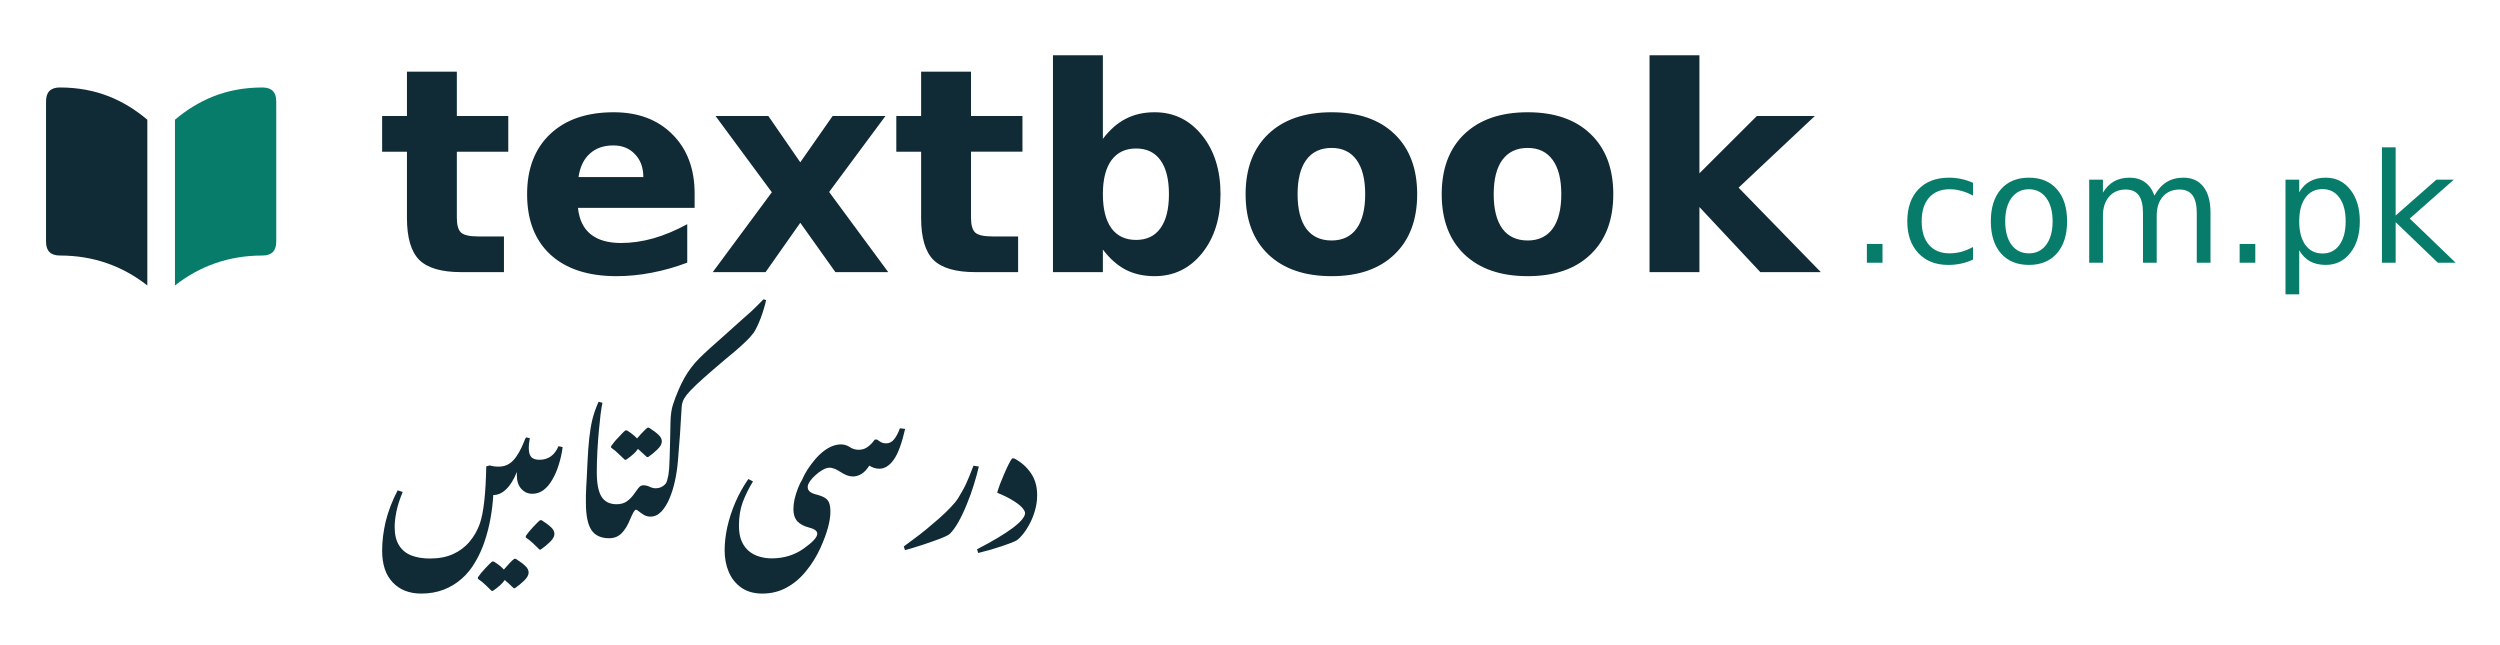
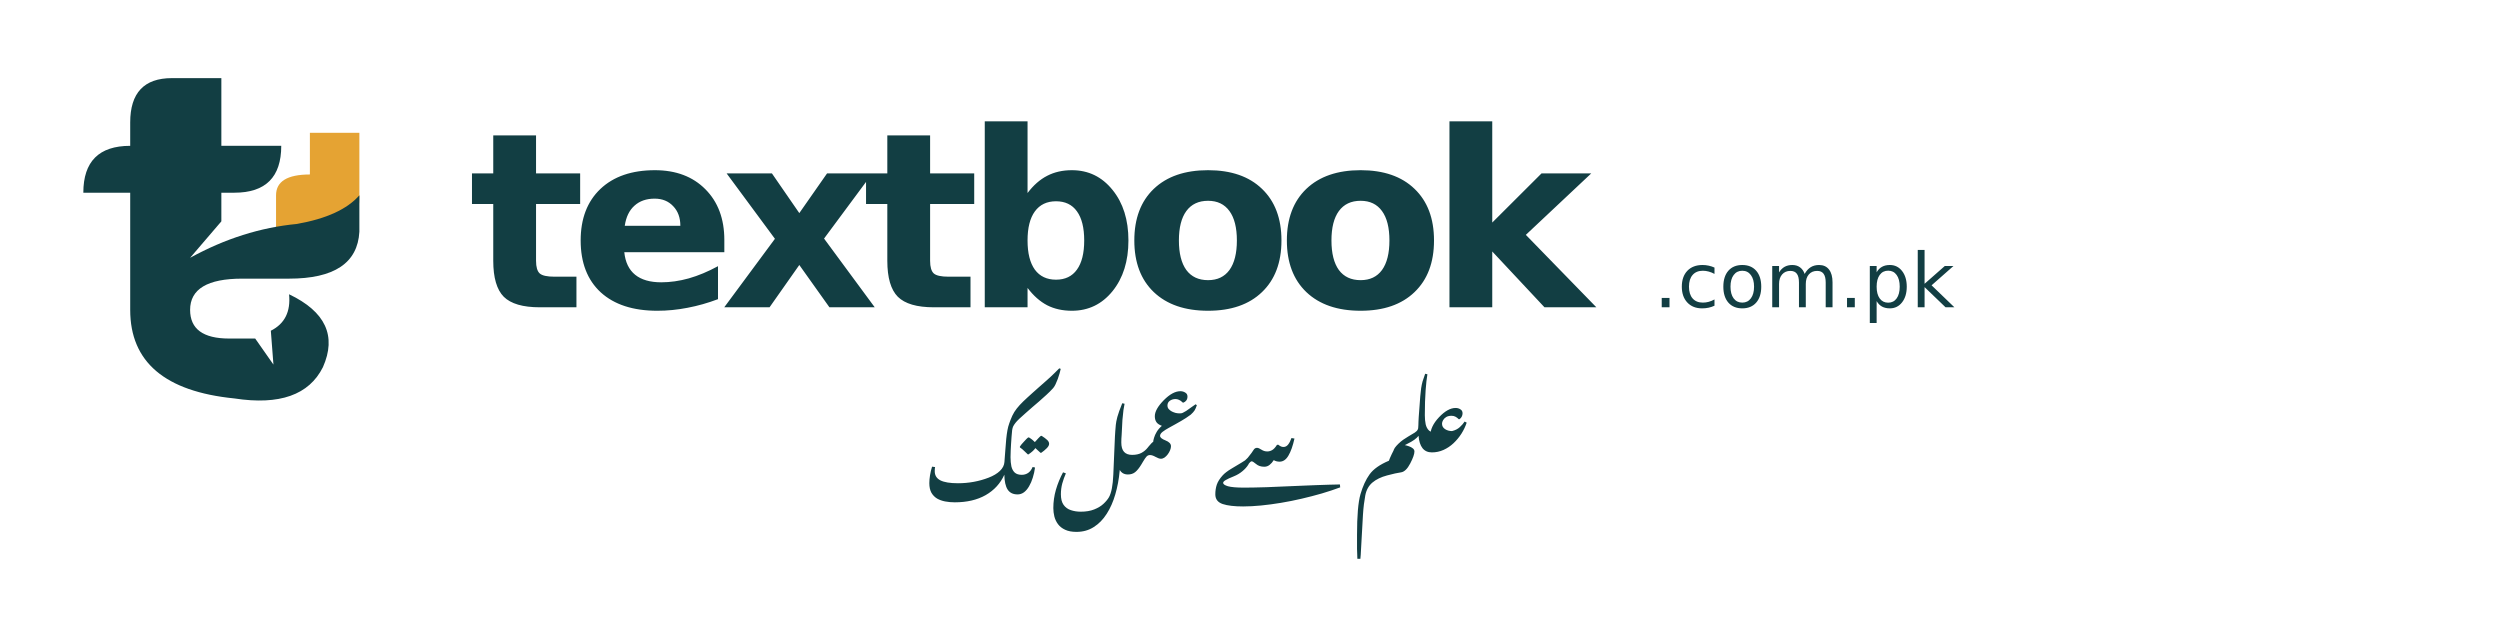
- <svg xmlns="http://www.w3.org/2000/svg" width="543" height="140" viewBox="0 0 543 140" role="img" aria-label="textbook.com.pk - درسی کتابیں">
-   <g transform="translate(3 9) scale(1)">
-     <path fill="#102B35" d="M7 13Q7 10 10 10C18 10 24 12.8 29 17V53C23.5 48.7 17.2 46.5 10 46.5Q7 46.5 7 43.5Z" />
-     <path fill="#087C6B" d="M35 17C40 12.8 46 10 54 10Q57 10 57 13V43.5Q57 46.5 54 46.5C46.8 46.5 40.5 48.7 35 53Z" />
+ <svg xmlns="http://www.w3.org/2000/svg" role="img" width="960" height="240" viewBox="0 0 960 240">
+   <g transform="translate(28 25)">
+     <path fill="#E5A333" d="M91 26 H110 V51 Q110 65 91 69 L78 71 V50 Q78 42 91 42Z" />
+     <path fill="#123E43" d="M38 5 H57 V31 H80 Q80 49 62 49 H57 V60 L45 74 Q65 63 86 61 Q103 58 110 50 V64 Q109 82 83 82 H65 Q45 82 45 94 Q45 105 60 105 H70 L77 115 L76 102 Q84 98 83 88 Q104 98 96 116 Q88 132 62 128 Q22 124 22 94 V49 H4 Q4 31 22 31 V22 Q22 5 38 5Z" />
  </g>
-   <g fill="#102B35" transform="translate(83 12) scale(1) translate(-20.8174 -42.8945)">
-     <path d="m 37.044,46.467 v 9.627 h 11.171 v 7.75 H 37.044 v 14.38 q 0,2.361 0.938,3.209 Q 38.921,82.25 41.706,82.25 h 5.57 V 90 h -9.294 q -6.418,0 -9.112,-2.664 -2.664,-2.694 -2.664,-9.112 V 63.844 h -5.389 v -7.75 h 5.389 V 46.467 Z M 88.69,72.956 v 3.088 H 63.352 q 0.394,3.814 2.755,5.722 2.361,1.907 6.6,1.907 3.421,0 6.993,-0.999 3.603,-1.029 7.387,-3.088 v 8.355 q -3.845,1.453 -7.689,2.18 -3.845,0.757 -7.689,0.757 -9.203,0 -14.319,-4.662 -5.086,-4.692 -5.086,-13.139 0,-8.295 4.995,-13.048 5.025,-4.753 13.805,-4.753 7.992,0 12.775,4.813 4.813,4.813 4.813,12.866 z M 77.55,69.354 q 0,-3.088 -1.816,-4.965 -1.786,-1.907 -4.692,-1.907 -3.148,0 -5.116,1.786 -1.968,1.756 -2.452,5.086 z M 105.462,72.653 93.231,56.094 h 11.474 l 6.933,10.051 7.023,-10.051 h 11.474 L 117.904,72.593 130.74,90 H 119.267 L 111.638,79.283 104.1,90 H 92.626 Z m 43.261,-26.187 v 9.627 h 11.171 v 7.75 h -11.171 v 14.38 q 0,2.361 0.938,3.209 0.938,0.817 3.724,0.817 h 5.57 V 90 h -9.294 q -6.418,0 -9.112,-2.664 -2.664,-2.694 -2.664,-9.112 V 63.844 h -5.389 v -7.75 h 5.389 v -9.627 z m 35.844,36.54 q 3.481,0 5.298,-2.543 1.847,-2.543 1.847,-7.387 0,-4.844 -1.847,-7.387 -1.816,-2.543 -5.298,-2.543 -3.481,0 -5.358,2.573 -1.847,2.543 -1.847,7.356 0,4.813 1.847,7.387 1.877,2.543 5.358,2.543 z m -7.205,-21.948 q 2.24,-2.967 4.965,-4.359 2.725,-1.423 6.267,-1.423 6.267,0 10.293,4.995 4.026,4.965 4.026,12.806 0,7.841 -4.026,12.836 -4.026,4.965 -10.293,4.965 -3.542,0 -6.267,-1.393 -2.725,-1.423 -4.965,-4.39 V 90 H 166.523 V 42.895 h 10.838 z m 49.679,1.968 q -3.603,0 -5.51,2.604 -1.877,2.573 -1.877,7.447 0,4.874 1.877,7.478 1.907,2.573 5.51,2.573 3.542,0 5.419,-2.573 1.877,-2.604 1.877,-7.478 0,-4.874 -1.877,-7.447 -1.877,-2.604 -5.419,-2.604 z m 0,-7.75 q 8.749,0 13.653,4.723 4.935,4.723 4.935,13.078 0,8.355 -4.935,13.078 -4.904,4.723 -13.653,4.723 -8.779,0 -13.744,-4.723 -4.935,-4.723 -4.935,-13.078 0,-8.355 4.935,-13.078 4.965,-4.723 13.744,-4.723 z m 42.595,7.75 q -3.603,0 -5.51,2.604 -1.877,2.573 -1.877,7.447 0,4.874 1.877,7.478 1.907,2.573 5.51,2.573 3.542,0 5.419,-2.573 1.877,-2.604 1.877,-7.478 0,-4.874 -1.877,-7.447 -1.877,-2.604 -5.419,-2.604 z m 0,-7.75 q 8.749,0 13.653,4.723 4.935,4.723 4.935,13.078 0,8.355 -4.935,13.078 -4.904,4.723 -13.653,4.723 -8.779,0 -13.744,-4.723 -4.935,-4.723 -4.935,-13.078 0,-8.355 4.935,-13.078 4.965,-4.723 13.744,-4.723 z m 26.459,-12.382 h 10.838 V 68.536 L 319.404,56.094 h 12.594 L 315.438,71.654 333.3,90 H 320.161 L 306.932,75.862 V 90 h -10.838 z" />
-   </g>
-   <g fill="#087C6B" transform="translate(405.482 32) scale(1) translate(-23.5288 -129.928)">
-     <path d="m 23.529,150.907 h 3.4 V 155 H 23.529 Z M 46.587,137.646 v 2.771 q -1.257,-0.693 -2.53,-1.031 -1.257,-0.354 -2.546,-0.354 -2.884,0 -4.479,1.837 -1.595,1.821 -1.595,5.124 0,3.303 1.595,5.14 1.595,1.821 4.479,1.821 1.289,0 2.546,-0.338 1.273,-0.354 2.53,-1.047 v 2.739 q -1.241,0.58 -2.578,0.87 -1.321,0.29 -2.82,0.29 -4.077,0 -6.478,-2.562 -2.401,-2.562 -2.401,-6.913 0,-4.415 2.417,-6.945 2.433,-2.53 6.655,-2.53 1.37,0 2.675,0.29 1.305,0.274 2.53,0.838 z m 12.149,1.386 q -2.385,0 -3.771,1.869 -1.386,1.853 -1.386,5.092 0,3.239 1.37,5.108 1.386,1.853 3.787,1.853 2.369,0 3.754,-1.869 1.386,-1.869 1.386,-5.092 0,-3.207 -1.386,-5.076 -1.386,-1.885 -3.754,-1.885 z m 0,-2.514 q 3.867,0 6.075,2.514 2.208,2.514 2.208,6.961 0,4.431 -2.208,6.961 -2.208,2.514 -6.075,2.514 -3.883,0 -6.091,-2.514 -2.191,-2.53 -2.191,-6.961 0,-4.447 2.191,-6.961 2.208,-2.514 6.091,-2.514 z m 27.248,3.899 q 1.112,-1.998 2.659,-2.949 1.547,-0.951 3.642,-0.951 2.82,0 4.351,1.982 1.531,1.966 1.531,5.607 V 155 H 95.185 v -10.796 q 0,-2.594 -0.918,-3.851 -0.918,-1.257 -2.804,-1.257 -2.304,0 -3.642,1.531 -1.337,1.531 -1.337,4.173 V 155 h -2.981 v -10.796 q 0,-2.61 -0.918,-3.851 -0.918,-1.257 -2.836,-1.257 -2.272,0 -3.609,1.547 -1.337,1.531 -1.337,4.157 V 155 h -2.981 v -18.047 h 2.981 v 2.804 q 1.015,-1.66 2.433,-2.449 1.418,-0.79 3.368,-0.79 1.966,0 3.335,0.999 1.386,0.999 2.046,2.9 z m 18.514,10.49 h 3.4 V 155 h -3.4 z m 12.939,1.386 v 9.571 h -2.981 v -24.911 h 2.981 v 2.739 q 0.935,-1.611 2.353,-2.385 1.434,-0.79 3.416,-0.79 3.287,0 5.333,2.61 2.062,2.61 2.062,6.864 0,4.254 -2.062,6.864 -2.046,2.61 -5.333,2.61 -1.982,0 -3.416,-0.773 -1.418,-0.79 -2.353,-2.401 z m 10.087,-6.3 q 0,-3.271 -1.354,-5.124 -1.337,-1.869 -3.69,-1.869 -2.353,0 -3.706,1.869 -1.337,1.853 -1.337,5.124 0,3.271 1.337,5.14 1.354,1.853 3.706,1.853 2.353,0 3.69,-1.853 1.354,-1.869 1.354,-5.14 z m 7.879,-16.065 h 2.981 v 14.808 l 8.846,-7.783 h 3.787 l -9.571,8.443 9.974,9.604 h -3.867 l -9.168,-8.814 V 155 h -2.981 z" />
-   </g>
-   <g fill="#102B35" transform="translate(83 65) scale(0.72) translate(-20.81 -162.91)">
-     <path d="m 200.63,239.455 -0.36,-1.125 q 6.975,-3.6 10.71,-6.39 3.78,-2.835 3.78,-4.545 0,-0.54 -0.765,-1.485 -0.765,-0.945 -2.61,-2.115 -1.845,-1.215 -5.04,-2.52 0.315,-1.125 0.855,-2.61 0.585,-1.53 1.26,-3.06 0.675,-1.575 1.305,-2.835 0.63,-1.26 1.08,-1.845 h 0.63 q 3.06,1.575 4.995,4.365 1.935,2.745 1.935,6.705 0,2.52 -0.72,4.86 -0.675,2.295 -1.755,4.185 -1.035,1.89 -2.16,3.15 -1.08,1.26 -1.935,1.665 -1.125,0.54 -4.185,1.575 -3.015,1.035 -7.02,2.025 z m -22.095,-0.855 -0.36,-1.125 q 1.215,-0.855 2.97,-2.205 1.8,-1.305 3.78,-2.925 2.025,-1.665 3.915,-3.33 1.935,-1.71 3.42,-3.285 1.53,-1.575 2.295,-2.79 0.81,-1.35 1.395,-2.385 0.585,-1.035 1.035,-2.025 0.495,-1.035 0.99,-2.295 0.54,-1.305 1.215,-3.105 l 1.62,0.225 q -0.54,2.43 -1.485,5.445 -0.9,2.97 -2.115,5.895 -1.17,2.925 -2.52,5.355 -1.35,2.385 -2.7,3.69 -0.36,0.315 -1.575,0.855 -1.215,0.54 -2.88,1.125 -1.62,0.585 -3.375,1.17 -1.755,0.585 -3.285,1.035 -1.485,0.45 -2.34,0.675 z m -30.195,-19.755 q -0.99,0 -0.99,-0.855 0,-0.36 0.495,-1.395 0.495,-1.08 1.395,-2.475 0.945,-1.44 2.16,-2.88 1.215,-1.44 2.61,-2.52 2.655,-2.025 5.22,-2.025 1.44,0 2.655,0.81 1.215,0.81 2.7,0.81 1.575,0 2.745,-0.9 1.215,-0.9 2.07,-2.16 l 0.675,-0.045 q 0.9,0.675 1.485,0.945 0.63,0.225 1.26,0.225 1.44,0 2.385,-1.17 0.99,-1.17 1.8,-3.375 l 1.575,0.18 q -1.485,6.525 -3.42,9.27 -1.935,2.745 -4.365,2.745 -0.855,0 -1.665,-0.27 -0.81,-0.315 -1.35,-0.675 -1.26,1.935 -2.52,2.61 -1.26,0.675 -2.43,0.675 -0.9,0 -1.845,-0.36 -0.9,-0.36 -1.89,-0.99 -1.98,-1.305 -3.33,-1.305 -0.945,0 -2.16,0.72 -1.17,0.675 -2.16,1.62 -0.99,0.9 -1.485,1.62 -0.765,1.17 -1.62,1.17 z m -12.825,32.85 q -3.735,0 -6.3,-1.755 -2.52,-1.755 -3.825,-4.725 -1.26,-2.97 -1.26,-6.57 0,-3.33 0.81,-7.065 0.855,-3.735 2.43,-7.425 1.62,-3.735 3.915,-7.02 l 1.395,0.72 q -1.935,3.195 -3.105,6.3 -1.125,3.105 -1.125,7.065 0,2.88 0.855,4.77 0.855,1.89 2.295,3.015 1.44,1.125 3.15,1.575 1.755,0.495 3.51,0.495 5.535,0 9.675,-2.925 4.14,-2.925 4.14,-4.5 0,-1.26 -2.52,-1.89 -2.295,-0.585 -3.51,-1.89 -1.17,-1.35 -1.17,-3.645 0,-1.35 0.36,-3.06 0.405,-1.71 1.035,-3.285 0.63,-1.62 1.305,-2.655 0.72,-1.08 1.395,-1.08 1.08,0 1.08,0.9 0,0.585 -0.45,1.215 -0.405,0.585 -0.405,1.35 0,1.53 2.43,2.16 1.8,0.45 2.745,1.035 0.945,0.585 1.305,1.575 0.36,0.99 0.36,2.655 0,2.025 -0.72,4.725 -0.72,2.655 -2.205,5.985 -1.8,4.005 -4.41,7.155 -2.565,3.195 -5.895,4.995 -3.285,1.8 -7.29,1.8 z m -33.75,-23.22 q -1.8,0 -1.8,-3.6 0,-1.98 0.585,-3.06 0.54,-1.08 1.305,-1.485 0.81,-0.405 1.44,-0.405 1.305,0 2.25,-0.675 0.99,-0.675 1.215,-1.575 0.27,-1.035 0.405,-1.755 0.135,-0.765 0.225,-1.845 0.09,-1.08 0.135,-3.015 l 0.135,-4.545 q 0.09,-3.42 0.135,-6.615 0.09,-3.24 0.765,-5.265 1.575,-4.68 3.42,-7.965 1.845,-3.285 4.5,-5.94 1.26,-1.26 3.195,-3.015 1.98,-1.755 4.545,-4.05 3.375,-3.015 5.22,-4.68 1.89,-1.665 2.79,-2.475 0.9,-0.855 1.305,-1.26 l 2.34,-2.34 0.765,0.27 q -0.225,1.125 -0.675,2.565 -0.405,1.395 -0.945,2.835 -0.54,1.44 -1.125,2.61 -0.54,1.17 -0.99,1.8 -0.45,0.585 -1.08,1.305 -0.585,0.675 -1.395,1.44 -1.17,1.125 -2.88,2.61 -1.71,1.44 -3.555,2.97 -1.8,1.53 -3.375,2.88 -3.195,2.745 -5.085,4.545 -1.845,1.755 -2.79,2.925 -0.9,1.17 -1.215,2.025 -0.315,0.81 -0.36,1.71 -0.225,4.05 -0.495,8.1 -0.27,4.05 -0.63,8.1 -0.225,2.88 -0.855,5.895 -0.63,2.97 -1.665,5.445 -1.035,2.475 -2.475,4.005 -1.44,1.53 -3.285,1.53 z M 89.3,235 q -0.855,0 -1.26,-0.675 -0.45,-0.72 -0.585,-1.755 -0.135,-1.08 -0.135,-2.115 0,-2.205 0.63,-3.42 0.585,-1.26 1.575,-1.755 0.99,-0.54 2.025,-0.54 1.845,0 3.06,-0.855 1.26,-0.9 2.25,-2.295 l 0.765,-1.08 q 0.54,-0.765 0.945,-1.125 0.45,-0.36 1.125,-0.36 0.855,0 1.8,0.45 0.945,0.45 1.8,0.45 1.8,0 1.8,3.6 0,2.475 -0.945,3.735 -0.9,1.215 -2.385,1.215 -1.035,0 -1.89,-0.45 -0.855,-0.495 -2.025,-1.44 -0.225,-0.18 -0.495,-0.18 -0.54,0 -1.71,2.835 -1.125,2.79 -2.61,4.275 -1.485,1.485 -3.735,1.485 z m 4.725,-23.67 q -1.08,-1.08 -1.755,-1.665 -0.675,-0.63 -1.17,-1.08 -0.54,-0.45 -1.215,-0.9 v -0.45 q 0.315,-0.495 0.9,-1.215 0.585,-0.72 1.305,-1.44 0.675,-0.765 1.26,-1.35 0.585,-0.585 0.855,-0.765 h 0.45 q 1.17,0.72 1.89,1.35 0.72,0.585 1.17,1.08 0.945,-1.125 1.845,-2.025 0.9,-0.945 1.305,-1.215 h 0.45 q 1.845,1.17 2.835,2.115 1.035,0.945 1.035,2.025 0,1.125 -1.305,2.385 -1.26,1.26 -2.835,2.34 h -0.36 q -0.945,-0.9 -1.575,-1.44 -0.585,-0.585 -1.125,-1.035 -0.99,1.53 -3.6,3.285 z M 89.3,235 q -3.69,0 -5.355,-2.475 -1.665,-2.52 -1.665,-8.235 0,-1.08 0,-2.16 0.045,-1.08 0.09,-2.43 0.09,-1.395 0.18,-3.285 0.09,-1.935 0.225,-4.68 0.18,-3.735 0.495,-6.75 0.315,-3.06 0.945,-5.76 0.675,-2.7 1.89,-5.4 l 1.17,0.315 q -0.225,1.035 -0.54,3.24 -0.27,2.205 -0.54,5.13 -0.27,2.88 -0.45,6.165 -0.18,3.285 -0.18,6.48 0,5.04 1.44,7.335 1.44,2.25 4.5,2.25 1.08,0 1.53,1.17 0.45,1.125 0.45,3.195 0,2.655 -1.035,4.275 -1.035,1.62 -3.15,1.62 z M 66.125,221.59 q -0.855,0 -1.44,-1.035 -0.585,-1.035 -0.585,-3.51 0,-2.52 1.08,-4.095 1.035,-1.62 3.15,-1.62 1.845,0 3.33,-0.99 1.485,-1.035 2.34,-3.105 l 1.26,0.27 q -0.36,2.79 -1.17,5.31 -0.765,2.52 -1.935,4.5 -1.125,1.98 -2.655,3.15 -1.53,1.125 -3.375,1.125 z m 2.16,16.83 q -1.125,-1.125 -1.8,-1.755 -0.675,-0.585 -1.17,-1.035 -0.495,-0.405 -1.17,-0.855 v -0.45 q 0.315,-0.495 0.9,-1.215 0.585,-0.72 1.305,-1.485 0.675,-0.72 1.26,-1.305 0.585,-0.585 0.855,-0.765 h 0.45 q 1.845,1.17 2.835,2.115 1.035,0.945 1.035,2.025 0,1.125 -1.305,2.385 -1.26,1.26 -2.835,2.34 z M 54.47,221.95 q -0.315,0 -0.945,-0.18 -0.675,-0.18 -0.675,-0.45 v -5.67 q 0,-0.945 0.72,-1.575 0.72,-0.675 2.43,-0.675 2.565,0 4.32,-1.845 1.8,-1.89 3.375,-5.85 0.135,-0.315 0.225,-0.585 0.135,-0.27 0.315,-0.54 l 1.125,0.225 q -0.18,1.215 -0.27,1.89 -0.045,0.63 -0.045,1.08 0,1.89 0.765,2.745 0.765,0.81 2.52,0.81 2.025,0 2.025,4.68 0,2.115 -0.72,3.375 -0.675,1.215 -1.665,1.71 -0.945,0.495 -1.845,0.495 -1.98,0 -3.33,-1.485 -1.35,-1.485 -1.35,-4.14 v -0.945 q -1.395,3.465 -3.195,5.175 -1.8,1.755 -3.78,1.755 z M 53.84,250.885 q -1.125,-1.125 -1.8,-1.755 -0.675,-0.585 -1.17,-1.035 -0.495,-0.405 -1.17,-0.855 v -0.45 q 0.315,-0.495 0.9,-1.215 0.585,-0.72 1.305,-1.485 0.675,-0.72 1.26,-1.305 0.585,-0.585 0.855,-0.765 h 0.45 q 1.17,0.72 1.89,1.305 0.72,0.63 1.17,1.125 0.945,-1.125 1.845,-2.07 0.9,-0.9 1.305,-1.17 h 0.45 q 1.845,1.17 2.835,2.115 1.035,0.945 1.035,2.025 0,1.125 -1.305,2.385 -1.26,1.26 -2.835,2.34 h -0.36 q -0.945,-0.9 -1.575,-1.485 -0.585,-0.54 -1.125,-0.99 -0.99,1.53 -3.6,3.285 z m -21.24,0.81 q -5.4,0 -8.595,-3.375 -3.195,-3.33 -3.195,-9.585 0,-4.23 1.08,-8.82 1.125,-4.59 3.6,-9.36 l 1.53,0.495 q -1.35,3.195 -1.89,5.85 -0.54,2.61 -0.54,4.725 0,3.42 1.305,5.49 1.305,2.115 3.69,3.06 2.43,0.945 5.625,0.945 4.05,0 7.02,-1.35 2.97,-1.35 4.95,-3.735 2.025,-2.385 3.105,-5.445 1.71,-4.95 1.935,-17.28 l 1.035,-0.27 q 1.215,0.36 2.745,0.36 0.99,0 1.395,1.035 0.405,0.99 0.405,2.565 0,2.34 -0.855,3.645 -0.81,1.305 -2.25,1.305 h -0.36 q -0.18,3.375 -0.81,6.93 -0.63,3.555 -1.755,6.93 -1.125,3.42 -2.835,6.3 -1.665,2.925 -4.05,5.04 -2.475,2.205 -5.535,3.375 -3.06,1.17 -6.75,1.17 z" />
-   </g>
+   <path d="M 205.841,51.998 V 66.594 h 16.937 v 11.75 h -16.937 v 21.802 q 0,3.58 1.423,4.865 1.423,1.239 5.646,1.239 h 8.445 V 118 h -14.091 q -9.73,0 -13.815,-4.039 -4.039,-4.085 -4.039,-13.815 V 78.344 h -8.17 v -11.75 h 8.17 V 51.998 Z m 72.303,40.161 v 4.682 h -38.417 q 0.597,5.783 4.177,8.675 3.58,2.892 10.006,2.892 5.187,0 10.603,-1.515 5.462,-1.561 11.199,-4.682 v 12.668 q -5.829,2.203 -11.658,3.305 -5.829,1.147 -11.658,1.147 -13.953,0 -21.71,-7.068 -7.711,-7.114 -7.711,-19.92 0,-12.576 7.573,-19.782 7.619,-7.206 20.93,-7.206 12.117,0 19.369,7.298 7.298,7.298 7.298,19.507 z m -16.891,-5.462 q 0,-4.682 -2.754,-7.527 -2.708,-2.892 -7.114,-2.892 -4.773,0 -7.757,2.708 -2.983,2.662 -3.718,7.711 z m 36.318,5.003 -18.543,-25.106 h 17.396 l 10.511,15.238 10.648,-15.238 h 17.396 L 316.436,91.608 335.896,118 h -17.395 L 306.935,101.752 295.506,118 H 278.11 Z M 357.16,51.998 V 66.594 h 16.937 v 11.75 h -16.937 v 21.802 q 0,3.58 1.423,4.865 1.423,1.239 5.646,1.239 h 8.445 V 118 h -14.091 q -9.73,0 -13.815,-4.039 -4.039,-4.085 -4.039,-13.815 V 78.344 h -8.17 v -11.75 h 8.17 V 51.998 Z m 48.344,55.399 q 5.278,0 8.032,-3.855 2.8,-3.855 2.8,-11.199 0,-7.344 -2.8,-11.199 -2.754,-3.855 -8.032,-3.855 -5.278,0 -8.124,3.901 -2.8,3.855 -2.8,11.153 0,7.298 2.8,11.199 2.846,3.855 8.124,3.855 z M 394.58,74.121 q 3.396,-4.498 7.527,-6.609 4.131,-2.157 9.501,-2.157 9.501,0 15.605,7.573 6.104,7.527 6.104,19.415 0,11.888 -6.104,19.461 -6.104,7.527 -15.605,7.527 -5.37,0 -9.501,-2.111 -4.131,-2.157 -7.527,-6.655 V 118 H 378.148 V 46.582 h 16.432 z m 69.319,2.983 q -5.462,0 -8.354,3.947 -2.846,3.901 -2.846,11.291 0,7.39 2.846,11.337 2.892,3.901 8.354,3.901 5.37,0 8.216,-3.901 2.846,-3.947 2.846,-11.337 0,-7.39 -2.846,-11.291 -2.846,-3.947 -8.216,-3.947 z m 0,-11.75 q 13.265,0 20.7,7.16 7.481,7.16 7.481,19.828 0,12.668 -7.481,19.828 -7.436,7.16 -20.7,7.16 -13.311,0 -20.838,-7.16 -7.481,-7.16 -7.481,-19.828 0,-12.668 7.481,-19.828 7.527,-7.16 20.838,-7.16 z m 58.579,11.75 q -5.462,0 -8.354,3.947 -2.846,3.901 -2.846,11.291 0,7.39 2.846,11.337 2.892,3.901 8.354,3.901 5.37,0 8.216,-3.901 2.846,-3.947 2.846,-11.337 0,-7.39 -2.846,-11.291 -2.846,-3.947 -8.216,-3.947 z m 0,-11.75 q 13.265,0 20.7,7.16 7.481,7.16 7.481,19.828 0,12.668 -7.481,19.828 -7.436,7.16 -20.7,7.16 -13.311,0 -20.838,-7.16 -7.481,-7.16 -7.481,-19.828 0,-12.668 7.481,-19.828 7.527,-7.16 20.838,-7.16 z m 34.115,-18.772 h 16.432 V 85.458 L 591.936,66.594 H 611.029 L 585.923,90.186 613.003,118 H 593.083 L 573.025,96.565 V 118 h -16.432 z" style="font-weight:bold;font-size:94px;font-family:'DejaVu Sans';letter-spacing:-6;fill:#123e43" aria-label="textbook" />
+   <path d="m 638.101,114.403 h 2.988 V 118 h -2.988 z m 20.263,-11.654 v 2.436 q -1.104,-0.609 -2.223,-0.906 -1.104,-0.312 -2.237,-0.312 -2.535,0 -3.937,1.614 -1.402,1.6 -1.402,4.503 0,2.903 1.402,4.517 1.402,1.6 3.937,1.6 1.133,0 2.237,-0.297 1.119,-0.312 2.223,-0.92 v 2.407 q -1.09,0.51 -2.266,0.765 -1.161,0.255 -2.478,0.255 -3.583,0 -5.692,-2.251 -2.11,-2.251 -2.11,-6.075 0,-3.88 2.124,-6.103 2.138,-2.223 5.848,-2.223 1.204,0 2.351,0.255 1.147,0.241 2.223,0.736 z m 10.677,1.218 q -2.096,0 -3.313,1.643 -1.218,1.628 -1.218,4.475 0,2.846 1.204,4.489 1.218,1.628 3.328,1.628 2.082,0 3.299,-1.643 1.218,-1.643 1.218,-4.475 0,-2.818 -1.218,-4.46 -1.218,-1.657 -3.299,-1.657 z m 0,-2.209 q 3.398,0 5.338,2.209 1.94,2.209 1.94,6.117 0,3.894 -1.94,6.117 -1.94,2.209 -5.338,2.209 -3.413,0 -5.353,-2.209 -1.926,-2.223 -1.926,-6.117 0,-3.908 1.926,-6.117 1.94,-2.209 5.353,-2.209 z m 23.945,3.427 q 0.977,-1.756 2.336,-2.591 1.359,-0.835 3.2,-0.835 2.478,0 3.823,1.742 1.345,1.728 1.345,4.928 V 118 h -2.62 v -9.487 q 0,-2.28 -0.807,-3.384 -0.807,-1.104 -2.464,-1.104 -2.025,0 -3.2,1.345 -1.175,1.345 -1.175,3.667 V 118 h -2.62 v -9.487 q 0,-2.294 -0.807,-3.384 -0.807,-1.104 -2.492,-1.104 -1.997,0 -3.172,1.359 -1.175,1.345 -1.175,3.653 V 118 h -2.62 v -15.859 h 2.62 v 2.464 q 0.892,-1.458 2.138,-2.152 1.246,-0.694 2.959,-0.694 1.728,0 2.931,0.878 1.218,0.878 1.798,2.549 z m 16.27,9.218 h 2.988 V 118 h -2.988 z m 11.371,1.218 v 8.411 h -2.62 v -21.892 h 2.62 v 2.407 q 0.821,-1.416 2.067,-2.096 1.26,-0.694 3.002,-0.694 2.889,0 4.687,2.294 1.812,2.294 1.812,6.032 0,3.738 -1.812,6.032 -1.798,2.294 -4.687,2.294 -1.742,0 -3.002,-0.68 -1.246,-0.694 -2.067,-2.11 z m 8.864,-5.537 q 0,-2.875 -1.189,-4.503 -1.175,-1.643 -3.243,-1.643 -2.067,0 -3.257,1.643 -1.175,1.628 -1.175,4.503 0,2.875 1.175,4.517 1.189,1.628 3.257,1.628 2.067,0 3.243,-1.628 1.189,-1.643 1.189,-4.517 z m 6.924,-14.118 h 2.62 v 13.013 l 7.774,-6.839 h 3.328 l -8.411,7.42 8.765,8.439 h -3.398 l -8.057,-7.746 V 118 h -2.62 z" style="font-size:29px;font-family:'DejaVu Sans';fill:#123e43" aria-label=".com.pk" />
+   <path d="m 549.842,173.718 q -0.693,0 -1.089,-0.726 -0.396,-0.726 -0.396,-2.706 0,-2.112 0.858,-2.904 0,-3.597 3.366,-7.161 3.366,-3.564 6.369,-3.564 1.056,0 1.848,0.528 0.825,0.495 0.825,1.518 0,0.66 -0.297,1.254 -0.264,0.594 -0.891,1.023 h -0.264 q -0.594,-0.594 -1.254,-0.957 -0.66,-0.363 -1.518,-0.363 -1.254,0 -2.079,0.495 -0.792,0.495 -1.188,1.221 -0.396,0.693 -0.396,1.32 0,1.32 1.155,2.079 1.155,0.759 2.673,0.759 1.815,-0.429 3.003,-1.518 1.155,-1.056 1.848,-2.145 l 0.792,0.429 q -0.726,2.178 -2.013,4.224 -1.287,2.013 -3.036,3.663 -1.716,1.617 -3.828,2.574 -2.112,0.957 -4.488,0.957 z m -14.388,0.33 q -0.396,0 -0.396,-0.561 0,-0.693 0.528,-1.485 0.561,-0.792 1.419,-1.617 0.858,-0.825 1.815,-1.518 0.99,-0.693 1.848,-1.188 1.815,-1.023 2.64,-1.584 0.858,-0.561 1.122,-1.188 0.165,-0.33 0.165,-0.66 0.033,-0.363 0.066,-1.122 0,-0.528 0.033,-1.188 0.033,-0.693 0.099,-1.848 0.099,-1.188 0.231,-3.102 0.132,-1.914 0.363,-4.884 0.132,-1.65 0.33,-3.003 0.198,-1.353 0.561,-2.673 0.396,-1.32 0.99,-2.904 l 0.858,0.198 q -0.396,2.178 -0.693,6.237 -0.297,4.026 -0.297,9.471 0,1.98 0.33,3.531 0.363,1.518 1.287,2.376 0.957,0.858 2.706,0.858 0.858,0 1.155,0.726 0.297,0.726 0.297,2.145 0,2.409 -0.957,3.531 -0.924,1.122 -2.112,1.122 -2.31,0 -3.597,-1.617 -1.287,-1.65 -1.518,-4.752 -1.155,1.551 -4.29,3.069 -3.135,1.518 -3.696,2.574 -0.561,1.056 -1.287,1.056 z m -14.223,40.524 q -0.033,-1.056 -0.066,-1.947 -0.033,-0.891 -0.066,-1.881 0,-0.957 0,-2.277 0,-1.287 0,-3.102 0,-11.022 1.32,-15.576 1.353,-4.653 3.498,-7.623 2.178,-3.036 7.425,-5.247 0.165,-0.462 0.396,-1.023 0.264,-0.561 0.693,-1.518 0.825,-1.782 1.518,-2.706 0.726,-0.957 1.848,-0.957 0.561,0 1.452,0.165 0.891,0.165 1.782,0.495 0.891,0.297 1.485,0.792 0.627,0.495 0.627,1.188 0,1.518 -1.617,4.62 -1.617,3.102 -3.498,3.399 -0.957,0.132 -2.31,0.429 -1.32,0.297 -3.069,0.759 -3.498,0.924 -5.643,2.739 -2.145,1.815 -2.739,4.95 -0.297,1.584 -0.528,3.432 -0.231,1.881 -0.363,4.026 l -0.759,13.563 q -0.033,1.023 -0.099,1.815 -0.066,0.825 -0.132,1.485 z m -35.739,-35.343 q -1.947,0 -3.168,-1.056 -1.221,-1.023 -1.65,-1.023 -0.462,0 -1.122,0.858 -0.693,0.891 -1.485,0.891 -0.594,0 -0.594,-0.66 0,-0.33 0.462,-0.924 0.429,-0.594 1.353,-1.716 0.759,-0.957 1.287,-1.65 0.528,-0.693 0.759,-1.122 0.495,-0.858 1.353,-0.858 0.66,0 1.683,0.693 1.056,0.693 2.244,0.693 0.957,0 1.848,-0.495 0.924,-0.495 1.881,-2.013 l 0.462,-0.099 q 0.66,0.495 1.089,0.693 0.462,0.198 0.957,0.198 1.056,0 1.782,-0.924 0.759,-0.957 1.287,-2.508 l 1.155,0.198 q -0.924,4.191 -2.31,6.534 -1.353,2.343 -3.399,2.343 -1.287,0 -2.244,-0.594 -0.693,1.122 -1.584,1.815 -0.891,0.726 -2.046,0.726 z M 477.375,194.475 q -5.082,0 -7.854,-0.924 -2.838,-0.957 -2.838,-3.729 0,-1.98 0.561,-3.696 0.594,-1.749 2.244,-3.564 0.594,-0.66 1.386,-1.254 0.792,-0.627 2.178,-1.452 1.386,-0.858 3.696,-2.211 0.825,-0.462 1.353,-0.858 0.528,-0.429 0.792,-0.759 0.561,-0.66 0.825,-0.66 0.429,0 0.429,0.594 0,1.155 -0.825,2.508 -0.825,1.32 -2.277,2.508 -1.419,1.188 -3.3,1.947 -2.079,0.825 -3.069,1.419 -0.99,0.561 -0.99,1.089 0,0.726 1.848,1.287 1.881,0.528 6.237,0.528 3.135,0 8.58,-0.165 5.478,-0.198 14.124,-0.594 2.376,-0.132 4.917,-0.198 2.541,-0.099 4.917,-0.165 2.376,-0.099 4.224,-0.099 l 0.099,1.122 q -3.267,1.221 -7.062,2.343 -3.762,1.089 -7.755,2.013 -3.96,0.924 -7.92,1.584 -3.96,0.66 -7.656,1.023 -3.696,0.363 -6.864,0.363 z m -29.7,-22.308 q -1.155,0 -2.277,-0.231 -1.122,-0.231 -1.848,-0.759 -0.726,-0.528 -0.726,-1.386 0,-0.627 0.33,-1.683 0.297,-1.056 1.023,-2.277 0.726,-1.221 1.98,-2.31 -1.518,-0.561 -2.112,-1.452 -0.594,-0.891 -0.594,-2.244 0,-2.64 3.432,-6.138 3.432,-3.465 6.369,-3.465 1.056,0 1.881,0.528 0.858,0.495 0.858,1.518 0,0.924 -0.462,1.518 -0.429,0.561 -1.089,0.825 h -0.231 q -0.825,-0.825 -1.518,-1.089 -0.693,-0.297 -1.287,-0.297 -1.221,0 -2.178,0.66 -0.924,0.66 -0.924,1.815 0,0.792 0.462,1.353 0.495,0.561 1.221,0.957 0.726,0.363 1.485,0.561 0.792,0.165 1.386,0.165 0.363,0 0.693,-0.033 0.33,-0.033 0.66,-0.198 0.759,-0.396 1.254,-0.693 0.495,-0.33 0.99,-0.693 0.495,-0.363 1.155,-0.825 l 1.518,-1.056 0.462,0.363 q -0.396,1.221 -0.858,1.98 -0.462,0.726 -1.485,1.65 -0.297,0.264 -1.848,1.287 -1.518,0.99 -4.158,2.442 l -2.508,1.386 q -1.32,0.726 -2.31,1.485 -0.957,0.759 -0.957,1.551 0,0.924 2.112,1.749 2.079,0.825 2.079,2.211 0,0.429 -0.627,0.627 -0.594,0.198 -1.353,0.198 z m -14.553,10.032 q -0.627,0 -1.056,-0.759 -0.429,-0.759 -0.429,-2.574 0,-2.145 0.858,-3.168 0.858,-1.023 2.244,-1.023 2.145,0 3.564,-0.759 1.419,-0.759 2.409,-2.013 l 0.396,-0.495 q 1.122,-1.419 2.013,-1.98 0.924,-0.561 1.782,-0.561 0.891,0 1.98,0.33 1.122,0.33 1.947,0.891 0.825,0.528 0.825,1.254 0,0.693 -0.33,1.518 -0.33,0.825 -0.891,1.584 -0.561,0.759 -1.254,1.254 -0.693,0.462 -1.386,0.462 -0.429,0 -0.957,-0.198 -0.495,-0.198 -1.122,-0.528 -1.221,-0.693 -2.112,-0.693 -0.792,0 -1.32,0.561 -0.528,0.561 -1.386,2.013 l -0.627,1.056 q -1.221,2.013 -2.376,2.937 -1.122,0.891 -2.772,0.891 z M 413.355,204.243 q -2.64,0 -4.356,-0.825 -1.716,-0.792 -2.706,-2.112 -0.99,-1.32 -1.419,-2.97 -0.396,-1.617 -0.396,-3.234 0,-3.564 0.99,-7.029 1.023,-3.498 2.739,-6.699 l 1.089,0.396 q -0.825,1.881 -1.386,3.894 -0.528,1.98 -0.528,4.125 0,2.607 1.023,4.059 1.056,1.485 2.805,2.046 1.749,0.594 3.795,0.594 3.003,0 5.148,-0.858 2.178,-0.858 3.564,-2.145 1.386,-1.287 2.112,-2.541 1.419,-2.475 1.683,-8.679 0.264,-5.775 0.396,-9.339 0.165,-3.597 0.231,-5.346 0.099,-1.782 0.132,-2.079 l 0.198,-2.343 q 0.099,-1.155 0.594,-3.069 0.528,-1.914 1.881,-5.247 l 0.891,0.198 q -0.198,0.957 -0.429,2.442 -0.198,1.485 -0.396,3.795 -0.165,2.277 -0.297,5.742 -0.033,0.726 -0.099,1.419 -0.033,0.693 -0.033,1.452 0,2.475 1.056,3.63 1.056,1.155 3.102,1.155 0.792,0 1.122,0.858 0.33,0.825 0.33,2.343 0,1.914 -0.759,3.135 -0.759,1.188 -2.31,1.188 -2.145,0 -3.135,-1.749 l -0.033,0.363 q -0.429,4.785 -1.683,9.042 -1.221,4.224 -3.3,7.458 -2.079,3.267 -4.983,5.082 -2.871,1.848 -6.633,1.848 z m -22.605,-14.388 q -0.627,0 -1.056,-0.759 -0.429,-0.759 -0.429,-2.574 0,-1.848 0.792,-3.003 0.759,-1.188 2.31,-1.188 1.353,0 2.442,-0.726 1.089,-0.759 1.716,-2.277 l 0.924,0.198 q -0.264,2.046 -0.858,3.894 -0.561,1.848 -1.419,3.3 -0.825,1.452 -1.947,2.31 -1.122,0.825 -2.475,0.825 z m 3.927,-15.378 q -0.792,-0.792 -1.287,-1.221 -0.495,-0.462 -0.858,-0.792 -0.396,-0.33 -0.891,-0.66 v -0.33 q 0.231,-0.363 0.66,-0.891 0.429,-0.528 0.957,-1.056 0.495,-0.561 0.924,-0.99 0.429,-0.429 0.627,-0.561 h 0.33 q 0.858,0.528 1.386,0.99 0.528,0.429 0.858,0.792 0.693,-0.825 1.353,-1.485 0.66,-0.693 0.957,-0.891 h 0.33 q 1.353,0.858 2.079,1.551 0.759,0.693 0.759,1.485 0,0.825 -0.957,1.749 -0.924,0.924 -2.079,1.716 h -0.264 q -0.693,-0.66 -1.155,-1.056 -0.429,-0.429 -0.825,-0.759 -0.726,1.122 -2.64,2.409 z M 366.627,192.891 q -1.881,0 -3.663,-0.33 -1.749,-0.33 -3.135,-1.122 -1.353,-0.825 -2.178,-2.244 -0.792,-1.452 -0.792,-3.663 0,-1.32 0.264,-3.003 0.264,-1.683 0.792,-3.333 l 1.155,0.165 q -0.033,0.297 -0.099,0.627 -0.033,0.297 -0.033,0.957 0,2.376 2.145,3.498 2.178,1.122 6.765,1.122 6.237,0 11.781,-2.145 2.739,-1.056 4.323,-2.574 1.617,-1.551 1.749,-3.432 l 0.33,-4.356 q 0.198,-2.64 0.363,-4.521 0.198,-1.881 0.462,-3.333 0.264,-1.452 0.726,-2.706 l 0.462,-1.254 q 0.627,-1.683 1.452,-3.036 0.858,-1.353 2.079,-2.673 1.221,-1.32 2.97,-2.904 1.353,-1.221 2.079,-1.881 0.759,-0.693 1.155,-1.023 0.396,-0.363 0.66,-0.594 1.914,-1.683 3.069,-2.706 1.155,-1.023 1.947,-1.749 0.792,-0.726 1.584,-1.518 l 1.716,-1.716 0.561,0.198 q -0.132,0.66 -0.429,1.716 -0.297,1.023 -0.693,2.145 -0.396,1.089 -0.858,2.046 -0.462,0.957 -0.924,1.485 -1.188,1.32 -2.607,2.607 -1.386,1.287 -2.838,2.541 -1.221,1.023 -2.508,2.145 -1.287,1.122 -2.706,2.376 -1.419,1.221 -2.376,2.145 -0.957,0.924 -1.419,1.518 -0.594,0.759 -0.891,1.353 -0.264,0.561 -0.396,1.419 -0.099,0.858 -0.231,2.508 l -0.198,2.871 q -0.066,1.122 -0.132,2.508 -0.066,1.386 -0.066,2.541 0,1.98 0.33,3.531 0.363,1.518 1.287,2.376 0.957,0.858 2.706,0.858 0.858,0 1.155,0.726 0.297,0.726 0.297,2.145 0,2.409 -0.957,3.531 -0.924,1.122 -2.112,1.122 -2.607,0 -3.828,-1.881 -1.188,-1.848 -1.254,-5.676 -2.277,5.016 -7.161,7.821 -4.884,2.772 -11.88,2.772 z" style="font-size:33px;font-family:'Noto Nastaliq Urdu';direction:rtl;text-anchor:middle;fill:#123e43" aria-label="علم سے عمل تک" />
</svg>
